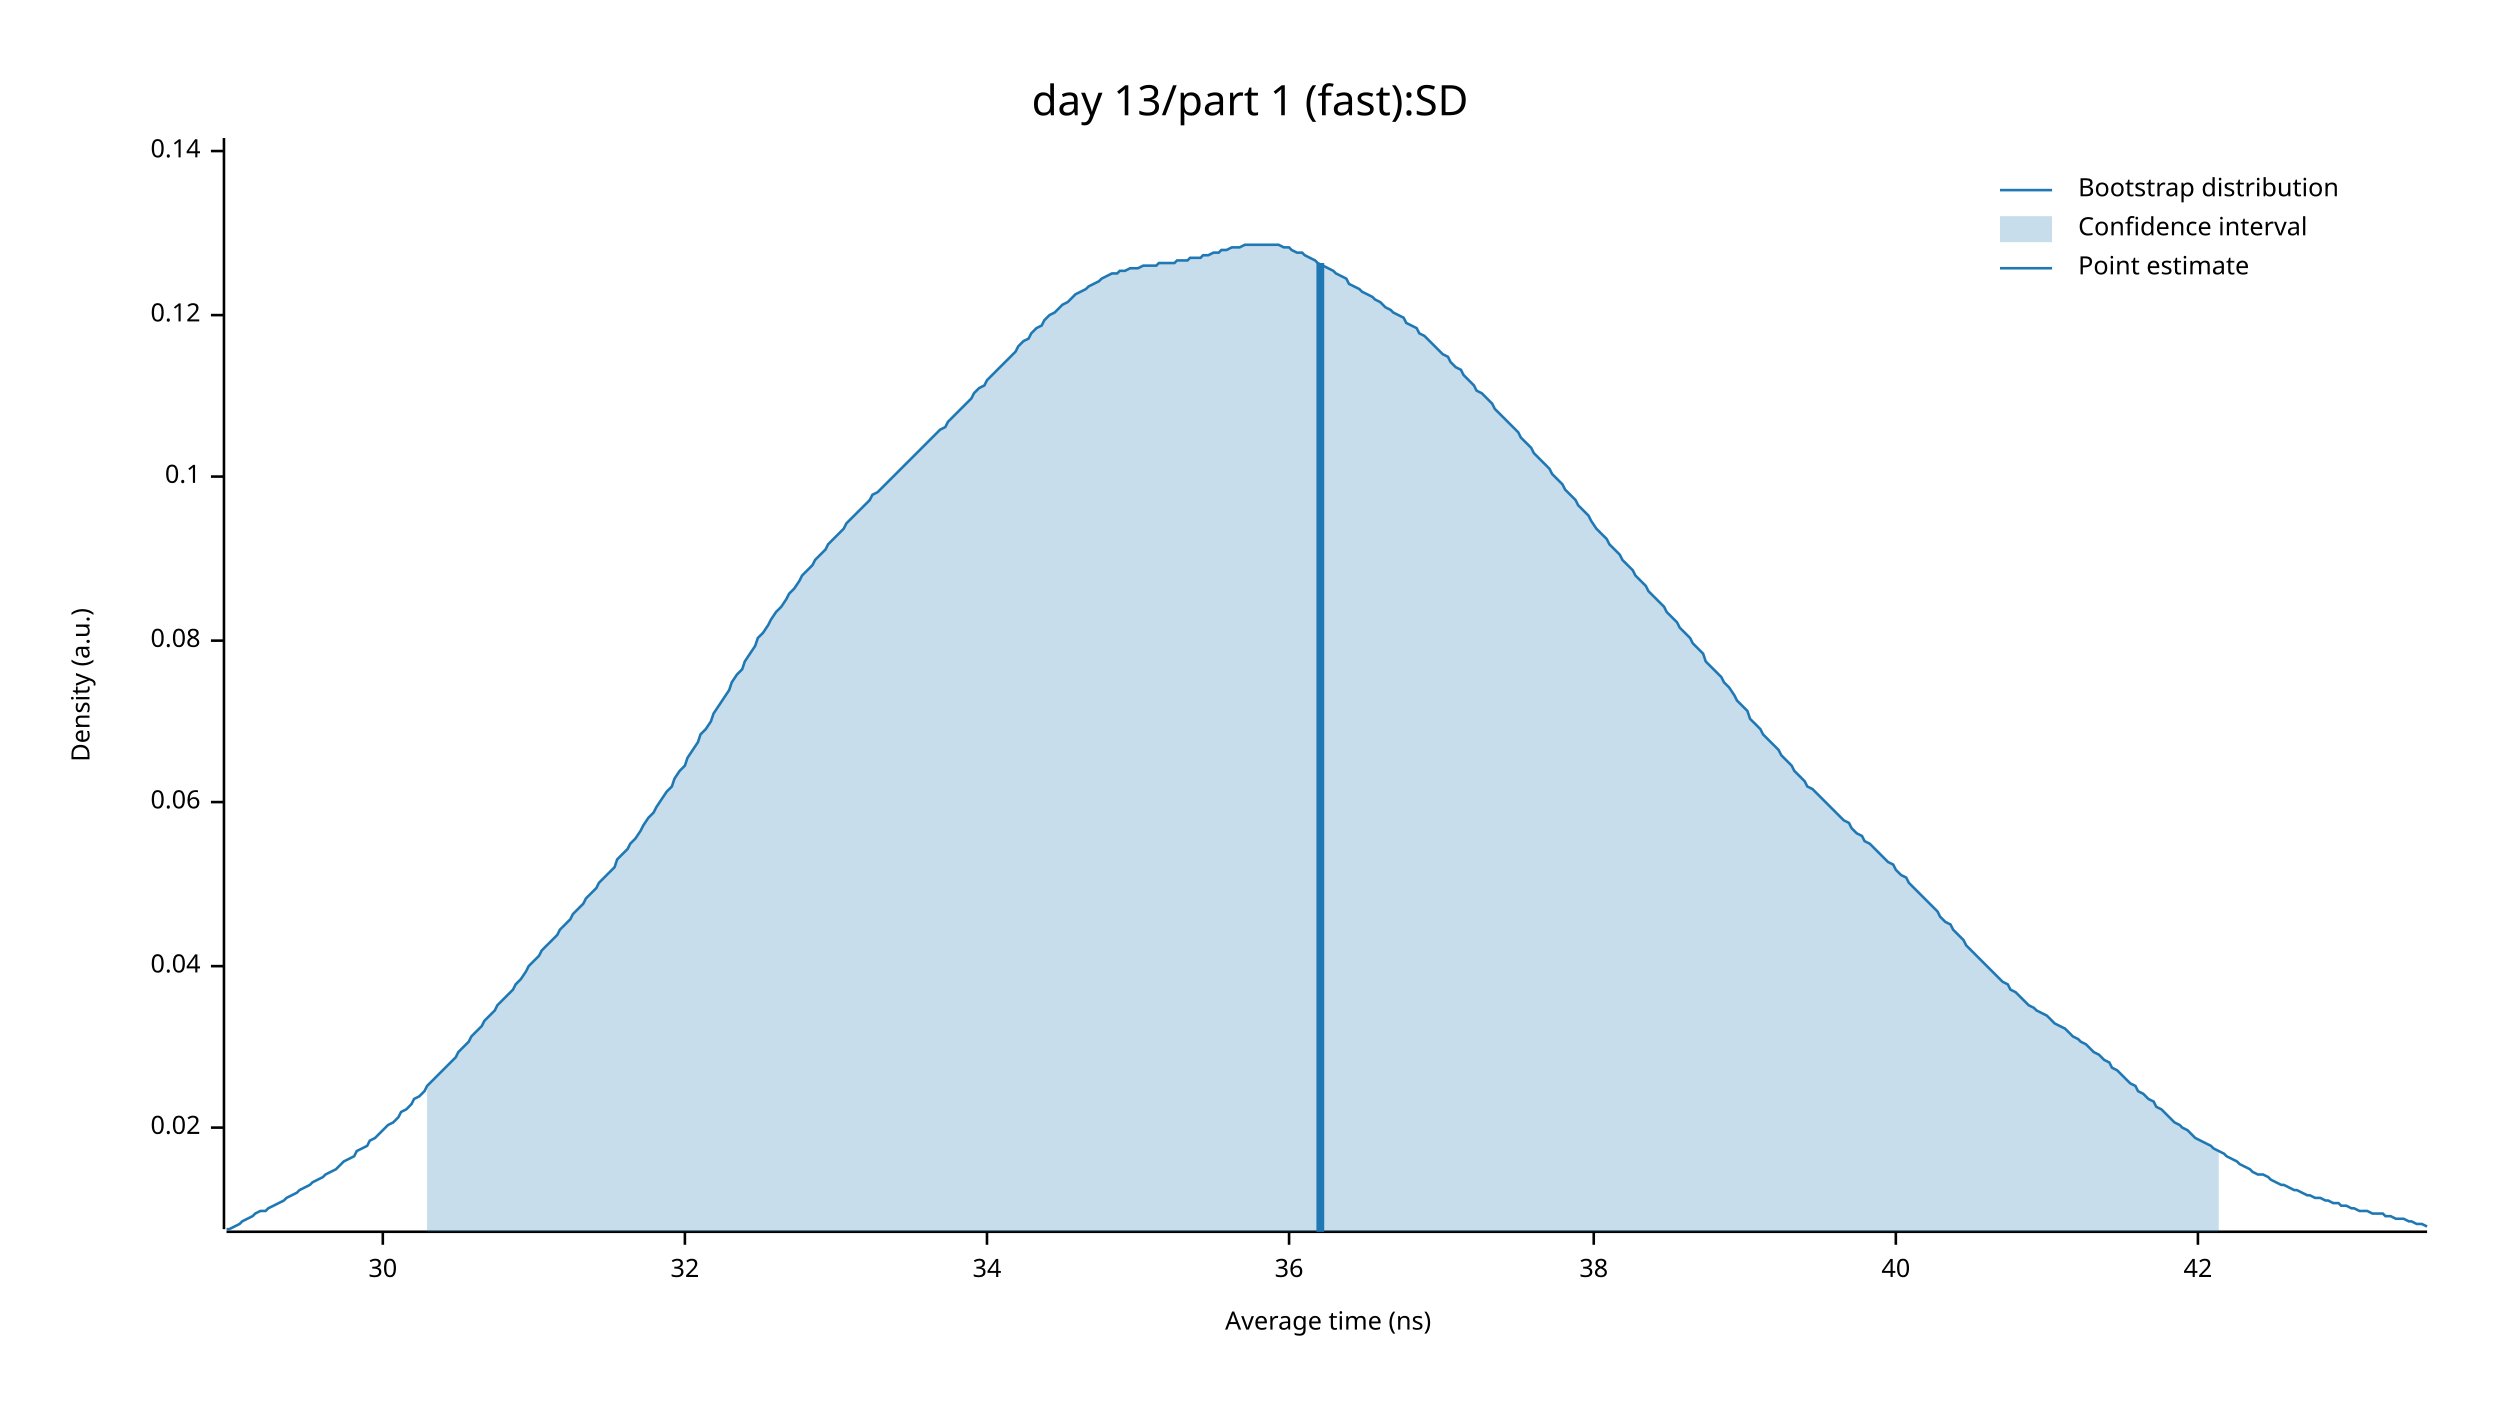
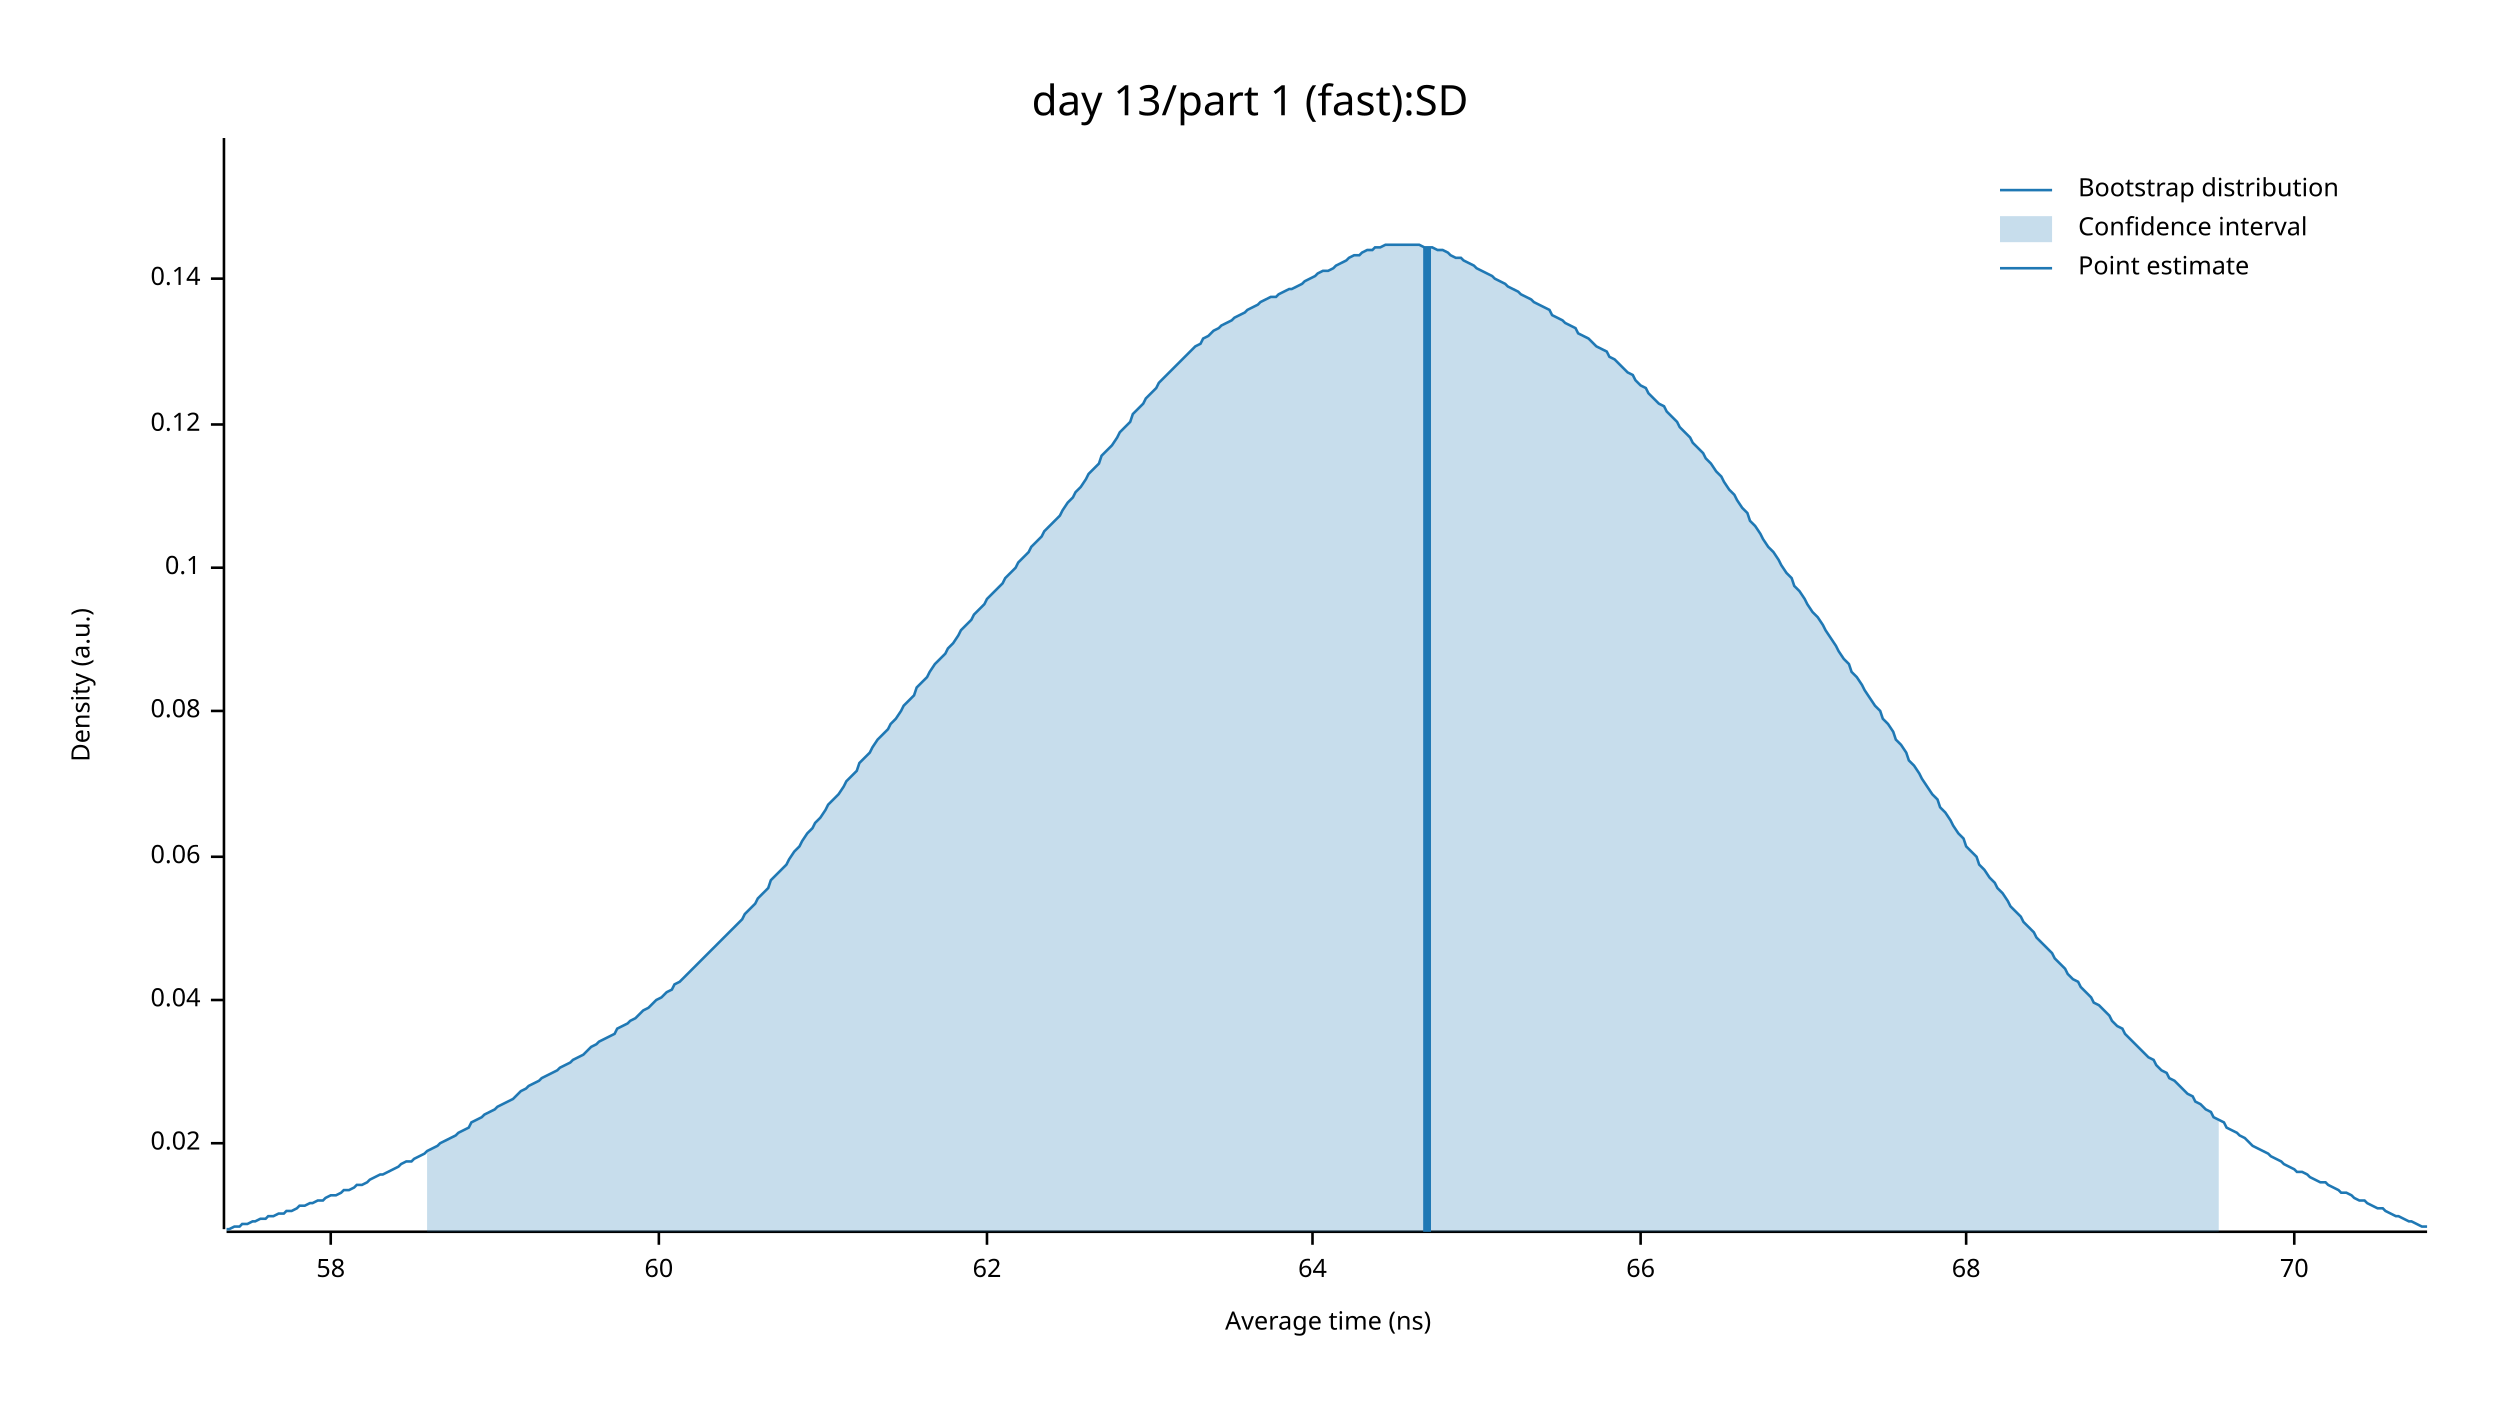
<svg xmlns="http://www.w3.org/2000/svg" width="960" height="540" viewBox="0 0 960 540">
  <text x="480" y="32" dy="0.76em" text-anchor="middle" font-family="sans-serif" font-size="16.129" opacity="1" fill="#000000">
day 13/part 1 (fast):SD
</text>
  <text x="27" y="263" dy="0.76em" text-anchor="middle" font-family="sans-serif" font-size="9.677" opacity="1" fill="#000000" transform="rotate(270, 27, 263)">
Density (a.u.)
</text>
  <text x="510" y="513" dy="-0.5ex" text-anchor="middle" font-family="sans-serif" font-size="9.677" opacity="1" fill="#000000">
Average time (ns)
</text>
  <polyline fill="none" opacity="1" stroke="#000000" stroke-width="1" points="86,53 86,472 " />
-   <text x="77" y="433" dy="0.5ex" text-anchor="end" font-family="sans-serif" font-size="9.677" opacity="1" fill="#000000">
+   <text x="77" y="439" dy="0.5ex" text-anchor="end" font-family="sans-serif" font-size="9.677" opacity="1" fill="#000000">
0.02
</text>
-   <polyline fill="none" opacity="1" stroke="#000000" stroke-width="1" points="81,433 86,433 " />
-   <text x="77" y="371" dy="0.5ex" text-anchor="end" font-family="sans-serif" font-size="9.677" opacity="1" fill="#000000">
+   <polyline fill="none" opacity="1" stroke="#000000" stroke-width="1" points="81,439 86,439 " />
+   <text x="77" y="384" dy="0.5ex" text-anchor="end" font-family="sans-serif" font-size="9.677" opacity="1" fill="#000000">
0.04
</text>
-   <polyline fill="none" opacity="1" stroke="#000000" stroke-width="1" points="81,371 86,371 " />
-   <text x="77" y="308" dy="0.5ex" text-anchor="end" font-family="sans-serif" font-size="9.677" opacity="1" fill="#000000">
+   <polyline fill="none" opacity="1" stroke="#000000" stroke-width="1" points="81,384 86,384 " />
+   <text x="77" y="329" dy="0.5ex" text-anchor="end" font-family="sans-serif" font-size="9.677" opacity="1" fill="#000000">
0.06
</text>
-   <polyline fill="none" opacity="1" stroke="#000000" stroke-width="1" points="81,308 86,308 " />
-   <text x="77" y="246" dy="0.5ex" text-anchor="end" font-family="sans-serif" font-size="9.677" opacity="1" fill="#000000">
+   <polyline fill="none" opacity="1" stroke="#000000" stroke-width="1" points="81,329 86,329 " />
+   <text x="77" y="273" dy="0.5ex" text-anchor="end" font-family="sans-serif" font-size="9.677" opacity="1" fill="#000000">
0.08
</text>
-   <polyline fill="none" opacity="1" stroke="#000000" stroke-width="1" points="81,246 86,246 " />
-   <text x="77" y="183" dy="0.5ex" text-anchor="end" font-family="sans-serif" font-size="9.677" opacity="1" fill="#000000">
+   <polyline fill="none" opacity="1" stroke="#000000" stroke-width="1" points="81,273 86,273 " />
+   <text x="77" y="218" dy="0.5ex" text-anchor="end" font-family="sans-serif" font-size="9.677" opacity="1" fill="#000000">
0.1
</text>
-   <polyline fill="none" opacity="1" stroke="#000000" stroke-width="1" points="81,183 86,183 " />
-   <text x="77" y="121" dy="0.5ex" text-anchor="end" font-family="sans-serif" font-size="9.677" opacity="1" fill="#000000">
+   <polyline fill="none" opacity="1" stroke="#000000" stroke-width="1" points="81,218 86,218 " />
+   <text x="77" y="163" dy="0.5ex" text-anchor="end" font-family="sans-serif" font-size="9.677" opacity="1" fill="#000000">
0.12
</text>
-   <polyline fill="none" opacity="1" stroke="#000000" stroke-width="1" points="81,121 86,121 " />
-   <text x="77" y="58" dy="0.5ex" text-anchor="end" font-family="sans-serif" font-size="9.677" opacity="1" fill="#000000">
+   <polyline fill="none" opacity="1" stroke="#000000" stroke-width="1" points="81,163 86,163 " />
+   <text x="77" y="107" dy="0.5ex" text-anchor="end" font-family="sans-serif" font-size="9.677" opacity="1" fill="#000000">
0.14
</text>
-   <polyline fill="none" opacity="1" stroke="#000000" stroke-width="1" points="81,58 86,58 " />
+   <polyline fill="none" opacity="1" stroke="#000000" stroke-width="1" points="81,107 86,107 " />
  <polyline fill="none" opacity="1" stroke="#000000" stroke-width="1" points="87,473 932,473 " />
-   <text x="147" y="483" dy="0.76em" text-anchor="middle" font-family="sans-serif" font-size="9.677" opacity="1" fill="#000000">
- 30
+   <text x="127" y="483" dy="0.76em" text-anchor="middle" font-family="sans-serif" font-size="9.677" opacity="1" fill="#000000">
+ 58
</text>
-   <polyline fill="none" opacity="1" stroke="#000000" stroke-width="1" points="147,473 147,478 " />
-   <text x="263" y="483" dy="0.76em" text-anchor="middle" font-family="sans-serif" font-size="9.677" opacity="1" fill="#000000">
- 32
+   <polyline fill="none" opacity="1" stroke="#000000" stroke-width="1" points="127,473 127,478 " />
+   <text x="253" y="483" dy="0.76em" text-anchor="middle" font-family="sans-serif" font-size="9.677" opacity="1" fill="#000000">
+ 60
</text>
-   <polyline fill="none" opacity="1" stroke="#000000" stroke-width="1" points="263,473 263,478 " />
+   <polyline fill="none" opacity="1" stroke="#000000" stroke-width="1" points="253,473 253,478 " />
  <text x="379" y="483" dy="0.76em" text-anchor="middle" font-family="sans-serif" font-size="9.677" opacity="1" fill="#000000">
- 34
+ 62
</text>
  <polyline fill="none" opacity="1" stroke="#000000" stroke-width="1" points="379,473 379,478 " />
-   <text x="495" y="483" dy="0.76em" text-anchor="middle" font-family="sans-serif" font-size="9.677" opacity="1" fill="#000000">
- 36
+   <text x="504" y="483" dy="0.76em" text-anchor="middle" font-family="sans-serif" font-size="9.677" opacity="1" fill="#000000">
+ 64
</text>
-   <polyline fill="none" opacity="1" stroke="#000000" stroke-width="1" points="495,473 495,478 " />
-   <text x="612" y="483" dy="0.76em" text-anchor="middle" font-family="sans-serif" font-size="9.677" opacity="1" fill="#000000">
- 38
+   <polyline fill="none" opacity="1" stroke="#000000" stroke-width="1" points="504,473 504,478 " />
+   <text x="630" y="483" dy="0.76em" text-anchor="middle" font-family="sans-serif" font-size="9.677" opacity="1" fill="#000000">
+ 66
</text>
-   <polyline fill="none" opacity="1" stroke="#000000" stroke-width="1" points="612,473 612,478 " />
-   <text x="728" y="483" dy="0.76em" text-anchor="middle" font-family="sans-serif" font-size="9.677" opacity="1" fill="#000000">
- 40
+   <polyline fill="none" opacity="1" stroke="#000000" stroke-width="1" points="630,473 630,478 " />
+   <text x="755" y="483" dy="0.76em" text-anchor="middle" font-family="sans-serif" font-size="9.677" opacity="1" fill="#000000">
+ 68
</text>
-   <polyline fill="none" opacity="1" stroke="#000000" stroke-width="1" points="728,473 728,478 " />
-   <text x="844" y="483" dy="0.76em" text-anchor="middle" font-family="sans-serif" font-size="9.677" opacity="1" fill="#000000">
- 42
+   <polyline fill="none" opacity="1" stroke="#000000" stroke-width="1" points="755,473 755,478 " />
+   <text x="881" y="483" dy="0.76em" text-anchor="middle" font-family="sans-serif" font-size="9.677" opacity="1" fill="#000000">
+ 70
</text>
-   <polyline fill="none" opacity="1" stroke="#000000" stroke-width="1" points="844,473 844,478 " />
-   <polyline fill="none" opacity="1" stroke="#1F78B4" stroke-width="1" points="87,472 88,472 90,471 92,470 93,469 95,468 97,467 98,466 100,465 102,465 103,464 105,463 107,462 109,461 110,460 112,459 114,458 115,457 117,456 119,455 120,454 122,453 124,452 125,451 127,450 129,449 131,447 132,446 134,445 136,444 137,442 139,441 141,440 142,438 144,437 146,435 147,434 149,432 151,431 153,429 154,427 156,426 158,424 159,422 161,421 163,419 164,417 166,415 168,413 169,412 171,410 173,408 175,406 176,404 178,402 180,400 181,398 183,396 185,394 186,392 188,390 190,388 191,386 193,384 195,382 197,380 198,378 200,376 202,373 203,371 205,369 207,367 208,365 210,363 212,361 214,359 215,357 217,355 219,353 220,351 222,349 224,347 225,345 227,343 229,341 230,339 232,337 234,335 236,333 237,330 239,328 241,326 242,324 244,322 246,319 247,317 249,314 251,312 252,310 254,307 256,304 258,302 259,299 261,296 263,294 264,291 266,288 268,285 269,282 271,280 273,277 274,274 276,271 278,268 280,265 281,262 283,259 285,257 286,254 288,251 290,248 291,245 293,243 295,240 296,238 298,235 300,233 302,230 303,228 305,226 307,223 308,221 310,219 312,217 313,215 315,213 317,211 318,209 320,207 322,205 324,203 325,201 327,199 329,197 330,196 332,194 334,192 335,190 337,189 339,187 341,185 342,184 344,182 346,180 347,179 349,177 351,175 352,174 354,172 356,170 357,169 359,167 361,165 363,164 364,162 366,160 368,158 369,157 371,155 373,153 374,151 376,149 378,148 379,146 381,144 383,142 385,140 386,139 388,137 390,135 391,133 393,131 395,130 396,128 398,126 400,125 401,123 403,121 405,120 407,118 408,117 410,116 412,114 413,113 415,112 417,111 418,110 420,109 422,108 423,107 425,106 427,105 429,105 430,104 432,104 434,103 435,103 437,103 439,102 440,102 442,102 444,102 445,101 447,101 449,101 451,101 452,100 454,100 456,100 457,99 459,99 461,99 462,98 464,98 466,97 468,97 469,96 471,96 473,95 474,95 476,95 478,94 479,94 481,94 483,94 484,94 486,94 488,94 490,94 491,94 493,95 495,95 496,96 498,97 500,97 501,98 503,99 505,100 506,101 508,102 510,103 512,104 513,105 515,106 517,107 518,109 520,110 522,111 523,112 525,113 527,114 528,115 530,116 532,118 534,119 535,120 537,121 539,122 540,124 542,125 544,126 545,128 547,129 549,131 550,132 552,134 554,136 556,137 557,139 559,141 561,142 562,144 564,146 566,148 567,150 569,151 571,153 573,155 574,157 576,159 578,161 579,162 581,164 583,166 584,168 586,170 588,172 589,174 591,176 593,178 595,180 596,182 598,184 600,186 601,188 603,190 605,192 606,194 608,196 610,198 611,200 613,203 615,205 617,207 618,209 620,211 622,213 623,215 625,217 627,219 628,221 630,223 632,225 633,227 635,229 637,231 639,233 640,235 642,237 644,239 645,241 647,243 649,245 650,247 652,249 654,251 655,254 657,256 659,258 661,260 662,262 664,264 666,267 667,269 669,271 671,273 672,276 674,278 676,280 677,282 679,284 681,286 683,288 684,290 686,292 688,294 689,296 691,298 693,300 694,302 696,303 698,305 700,307 701,308 703,310 705,312 706,313 708,315 710,316 711,318 713,320 715,321 716,323 718,324 720,326 722,328 723,329 725,331 727,332 728,334 730,336 732,337 733,339 735,341 737,343 738,344 740,346 742,348 744,350 745,352 747,354 749,355 750,357 752,359 754,361 755,363 757,365 759,367 760,368 762,370 764,372 766,374 767,375 769,377 771,378 772,380 774,381 776,383 777,384 779,386 781,387 782,388 784,389 786,390 788,392 789,393 791,394 793,395 794,396 796,398 798,399 799,400 801,401 803,403 804,404 806,405 808,407 810,408 811,410 813,411 815,413 816,414 818,416 820,417 821,419 823,420 825,422 827,423 828,425 830,426 832,428 833,429 835,431 837,432 838,433 840,434 842,436 843,437 845,438 847,439 849,440 850,441 852,442 854,443 855,444 857,445 859,446 860,447 862,448 864,449 865,450 867,451 869,451 871,452 872,453 874,454 876,455 877,455 879,456 881,457 882,457 884,458 886,459 887,459 889,460 891,460 893,461 894,461 896,462 898,462 899,463 901,463 903,464 904,464 906,465 908,465 909,465 911,466 913,466 915,466 916,467 918,467 920,468 921,468 923,468 925,469 926,469 928,470 930,470 932,471 " />
-   <polygon opacity="0.25" fill="#1F78B4" points="164,417 166,415 168,413 169,412 171,410 173,408 175,406 176,404 178,402 180,400 181,398 183,396 185,394 186,392 188,390 190,388 191,386 193,384 195,382 197,380 198,378 200,376 202,373 203,371 205,369 207,367 208,365 210,363 212,361 214,359 215,357 217,355 219,353 220,351 222,349 224,347 225,345 227,343 229,341 230,339 232,337 234,335 236,333 237,330 239,328 241,326 242,324 244,322 246,319 247,317 249,314 251,312 252,310 254,307 256,304 258,302 259,299 261,296 263,294 264,291 266,288 268,285 269,282 271,280 273,277 274,274 276,271 278,268 280,265 281,262 283,259 285,257 286,254 288,251 290,248 291,245 293,243 295,240 296,238 298,235 300,233 302,230 303,228 305,226 307,223 308,221 310,219 312,217 313,215 315,213 317,211 318,209 320,207 322,205 324,203 325,201 327,199 329,197 330,196 332,194 334,192 335,190 337,189 339,187 341,185 342,184 344,182 346,180 347,179 349,177 351,175 352,174 354,172 356,170 357,169 359,167 361,165 363,164 364,162 366,160 368,158 369,157 371,155 373,153 374,151 376,149 378,148 379,146 381,144 383,142 385,140 386,139 388,137 390,135 391,133 393,131 395,130 396,128 398,126 400,125 401,123 403,121 405,120 407,118 408,117 410,116 412,114 413,113 415,112 417,111 418,110 420,109 422,108 423,107 425,106 427,105 429,105 430,104 432,104 434,103 435,103 437,103 439,102 440,102 442,102 444,102 445,101 447,101 449,101 451,101 452,100 454,100 456,100 457,99 459,99 461,99 462,98 464,98 466,97 468,97 469,96 471,96 473,95 474,95 476,95 478,94 479,94 481,94 483,94 484,94 486,94 488,94 490,94 491,94 493,95 495,95 496,96 498,97 500,97 501,98 503,99 505,100 506,101 508,102 510,103 512,104 513,105 515,106 517,107 518,109 520,110 522,111 523,112 525,113 527,114 528,115 530,116 532,118 534,119 535,120 537,121 539,122 540,124 542,125 544,126 545,128 547,129 549,131 550,132 552,134 554,136 556,137 557,139 559,141 561,142 562,144 564,146 566,148 567,150 569,151 571,153 573,155 574,157 576,159 578,161 579,162 581,164 583,166 584,168 586,170 588,172 589,174 591,176 593,178 595,180 596,182 598,184 600,186 601,188 603,190 605,192 606,194 608,196 610,198 611,200 613,203 615,205 617,207 618,209 620,211 622,213 623,215 625,217 627,219 628,221 630,223 632,225 633,227 635,229 637,231 639,233 640,235 642,237 644,239 645,241 647,243 649,245 650,247 652,249 654,251 655,254 657,256 659,258 661,260 662,262 664,264 666,267 667,269 669,271 671,273 672,276 674,278 676,280 677,282 679,284 681,286 683,288 684,290 686,292 688,294 689,296 691,298 693,300 694,302 696,303 698,305 700,307 701,308 703,310 705,312 706,313 708,315 710,316 711,318 713,320 715,321 716,323 718,324 720,326 722,328 723,329 725,331 727,332 728,334 730,336 732,337 733,339 735,341 737,343 738,344 740,346 742,348 744,350 745,352 747,354 749,355 750,357 752,359 754,361 755,363 757,365 759,367 760,368 762,370 764,372 766,374 767,375 769,377 771,378 772,380 774,381 776,383 777,384 779,386 781,387 782,388 784,389 786,390 788,392 789,393 791,394 793,395 794,396 796,398 798,399 799,400 801,401 803,403 804,404 806,405 808,407 810,408 811,410 813,411 815,413 816,414 818,416 820,417 821,419 823,420 825,422 827,423 828,425 830,426 832,428 833,429 835,431 837,432 838,433 840,434 842,436 843,437 845,438 847,439 849,440 850,441 852,442 852,473 164,473 " />
-   <polyline fill="none" opacity="1" stroke="#1F78B4" stroke-width="3" points="507,473 507,101 " />
+   <polyline fill="none" opacity="1" stroke="#000000" stroke-width="1" points="881,473 881,478 " />
+   <polyline fill="none" opacity="1" stroke="#1F78B4" stroke-width="1" points="87,472 88,472 90,471 92,471 93,470 95,470 97,469 98,469 100,468 102,468 103,467 105,467 107,466 109,466 110,465 112,465 114,464 115,463 117,463 119,462 120,462 122,461 124,461 125,460 127,459 129,459 131,458 132,457 134,457 136,456 137,455 139,455 141,454 142,453 144,452 146,451 147,451 149,450 151,449 153,448 154,447 156,446 158,446 159,445 161,444 163,443 164,442 166,441 168,440 169,439 171,438 173,437 175,436 176,435 178,434 180,433 181,431 183,430 185,429 186,428 188,427 190,426 191,425 193,424 195,423 197,422 198,421 200,419 202,418 203,417 205,416 207,415 208,414 210,413 212,412 214,411 215,410 217,409 219,408 220,407 222,406 224,405 225,404 227,402 229,401 230,400 232,399 234,398 236,397 237,395 239,394 241,393 242,392 244,391 246,389 247,388 249,387 251,385 252,384 254,383 256,381 258,380 259,378 261,377 263,375 264,374 266,372 268,370 269,369 271,367 273,365 274,364 276,362 278,360 280,358 281,357 283,355 285,353 286,351 288,349 290,347 291,345 293,343 295,341 296,338 298,336 300,334 302,332 303,330 305,327 307,325 308,323 310,320 312,318 313,316 315,314 317,311 318,309 320,307 322,305 324,302 325,300 327,298 329,296 330,293 332,291 334,289 335,287 337,284 339,282 341,280 342,278 344,276 346,273 347,271 349,269 351,267 352,264 354,262 356,260 357,258 359,255 361,253 363,251 364,249 366,247 368,244 369,242 371,240 373,238 374,236 376,234 378,232 379,230 381,228 383,226 385,224 386,222 388,220 390,218 391,216 393,214 395,212 396,210 398,208 400,206 401,204 403,202 405,200 407,198 408,196 410,193 412,191 413,189 415,187 417,184 418,182 420,180 422,178 423,175 425,173 427,171 429,168 430,166 432,164 434,162 435,159 437,157 439,155 440,153 442,151 444,149 445,147 447,145 449,143 451,141 452,140 454,138 456,136 457,135 459,133 461,132 462,130 464,129 466,127 468,126 469,125 471,124 473,123 474,122 476,121 478,120 479,119 481,118 483,117 484,116 486,115 488,114 490,114 491,113 493,112 495,111 496,111 498,110 500,109 501,108 503,107 505,106 506,105 508,104 510,104 512,103 513,102 515,101 517,100 518,99 520,98 522,98 523,97 525,96 527,96 528,95 530,95 532,94 534,94 535,94 537,94 539,94 540,94 542,94 544,94 545,94 547,95 549,95 550,95 552,96 554,96 556,97 557,98 559,99 561,99 562,100 564,101 566,102 567,103 569,104 571,105 573,106 574,107 576,108 578,109 579,110 581,111 583,112 584,113 586,114 588,115 589,116 591,117 593,118 595,119 596,121 598,122 600,123 601,124 603,125 605,126 606,128 608,129 610,130 611,131 613,133 615,134 617,135 618,137 620,138 622,140 623,141 625,143 627,144 628,146 630,148 632,149 633,151 635,153 637,155 639,156 640,158 642,160 644,162 645,164 647,166 649,168 650,170 652,172 654,174 655,176 657,178 659,181 661,183 662,185 664,188 666,190 667,192 669,195 671,197 672,200 674,202 676,205 677,207 679,210 681,212 683,215 684,217 686,220 688,222 689,225 691,227 693,230 694,232 696,235 698,237 700,240 701,242 703,245 705,248 706,250 708,253 710,255 711,258 713,260 715,263 716,265 718,268 720,271 722,273 723,276 725,278 727,281 728,284 730,286 732,289 733,292 735,294 737,297 738,299 740,302 742,305 744,307 745,310 747,312 749,315 750,317 752,320 754,322 755,325 757,327 759,329 760,332 762,334 764,337 766,339 767,341 769,343 771,346 772,348 774,350 776,352 777,354 779,356 781,358 782,360 784,362 786,364 788,366 789,368 791,370 793,372 794,374 796,376 798,377 799,379 801,381 803,383 804,385 806,386 808,388 810,390 811,392 813,394 815,395 816,397 818,399 820,401 821,402 823,404 825,406 827,407 828,409 830,411 832,412 833,414 835,415 837,417 838,418 840,420 842,421 843,423 845,424 847,426 849,427 850,429 852,430 854,431 855,433 857,434 859,435 860,436 862,437 864,439 865,440 867,441 869,442 871,443 872,444 874,445 876,446 877,447 879,448 881,449 882,450 884,450 886,451 887,452 889,453 891,454 893,454 894,455 896,456 898,457 899,458 901,458 903,459 904,460 906,461 908,461 909,462 911,463 913,464 915,464 916,465 918,466 920,467 921,467 923,468 925,469 926,469 928,470 930,471 932,471 " />
+   <polygon opacity="0.25" fill="#1F78B4" points="164,442 166,441 168,440 169,439 171,438 173,437 175,436 176,435 178,434 180,433 181,431 183,430 185,429 186,428 188,427 190,426 191,425 193,424 195,423 197,422 198,421 200,419 202,418 203,417 205,416 207,415 208,414 210,413 212,412 214,411 215,410 217,409 219,408 220,407 222,406 224,405 225,404 227,402 229,401 230,400 232,399 234,398 236,397 237,395 239,394 241,393 242,392 244,391 246,389 247,388 249,387 251,385 252,384 254,383 256,381 258,380 259,378 261,377 263,375 264,374 266,372 268,370 269,369 271,367 273,365 274,364 276,362 278,360 280,358 281,357 283,355 285,353 286,351 288,349 290,347 291,345 293,343 295,341 296,338 298,336 300,334 302,332 303,330 305,327 307,325 308,323 310,320 312,318 313,316 315,314 317,311 318,309 320,307 322,305 324,302 325,300 327,298 329,296 330,293 332,291 334,289 335,287 337,284 339,282 341,280 342,278 344,276 346,273 347,271 349,269 351,267 352,264 354,262 356,260 357,258 359,255 361,253 363,251 364,249 366,247 368,244 369,242 371,240 373,238 374,236 376,234 378,232 379,230 381,228 383,226 385,224 386,222 388,220 390,218 391,216 393,214 395,212 396,210 398,208 400,206 401,204 403,202 405,200 407,198 408,196 410,193 412,191 413,189 415,187 417,184 418,182 420,180 422,178 423,175 425,173 427,171 429,168 430,166 432,164 434,162 435,159 437,157 439,155 440,153 442,151 444,149 445,147 447,145 449,143 451,141 452,140 454,138 456,136 457,135 459,133 461,132 462,130 464,129 466,127 468,126 469,125 471,124 473,123 474,122 476,121 478,120 479,119 481,118 483,117 484,116 486,115 488,114 490,114 491,113 493,112 495,111 496,111 498,110 500,109 501,108 503,107 505,106 506,105 508,104 510,104 512,103 513,102 515,101 517,100 518,99 520,98 522,98 523,97 525,96 527,96 528,95 530,95 532,94 534,94 535,94 537,94 539,94 540,94 542,94 544,94 545,94 547,95 549,95 550,95 552,96 554,96 556,97 557,98 559,99 561,99 562,100 564,101 566,102 567,103 569,104 571,105 573,106 574,107 576,108 578,109 579,110 581,111 583,112 584,113 586,114 588,115 589,116 591,117 593,118 595,119 596,121 598,122 600,123 601,124 603,125 605,126 606,128 608,129 610,130 611,131 613,133 615,134 617,135 618,137 620,138 622,140 623,141 625,143 627,144 628,146 630,148 632,149 633,151 635,153 637,155 639,156 640,158 642,160 644,162 645,164 647,166 649,168 650,170 652,172 654,174 655,176 657,178 659,181 661,183 662,185 664,188 666,190 667,192 669,195 671,197 672,200 674,202 676,205 677,207 679,210 681,212 683,215 684,217 686,220 688,222 689,225 691,227 693,230 694,232 696,235 698,237 700,240 701,242 703,245 705,248 706,250 708,253 710,255 711,258 713,260 715,263 716,265 718,268 720,271 722,273 723,276 725,278 727,281 728,284 730,286 732,289 733,292 735,294 737,297 738,299 740,302 742,305 744,307 745,310 747,312 749,315 750,317 752,320 754,322 755,325 757,327 759,329 760,332 762,334 764,337 766,339 767,341 769,343 771,346 772,348 774,350 776,352 777,354 779,356 781,358 782,360 784,362 786,364 788,366 789,368 791,370 793,372 794,374 796,376 798,377 799,379 801,381 803,383 804,385 806,386 808,388 810,390 811,392 813,394 815,395 816,397 818,399 820,401 821,402 823,404 825,406 827,407 828,409 830,411 832,412 833,414 835,415 837,417 838,418 840,420 842,421 843,423 845,424 847,426 849,427 850,429 852,430 852,473 164,473 " />
+   <polyline fill="none" opacity="1" stroke="#1F78B4" stroke-width="3" points="548,473 548,95 " />
  <text x="798" y="68" dy="0.76em" text-anchor="start" font-family="sans-serif" font-size="9.677" opacity="1" fill="#000000">
Bootstrap distribution
</text>
  <text x="798" y="83" dy="0.76em" text-anchor="start" font-family="sans-serif" font-size="9.677" opacity="1" fill="#000000">
Confidence interval
</text>
  <text x="798" y="98" dy="0.76em" text-anchor="start" font-family="sans-serif" font-size="9.677" opacity="1" fill="#000000">
Point estimate
</text>
  <polyline fill="none" opacity="1" stroke="#1F78B4" stroke-width="1" points="768,73 788,73 " />
  <rect x="768" y="83" width="20" height="10" opacity="0.25" fill="#1F78B4" stroke="none" />
  <polyline fill="none" opacity="1" stroke="#1F78B4" stroke-width="1" points="768,103 788,103 " />
</svg>
